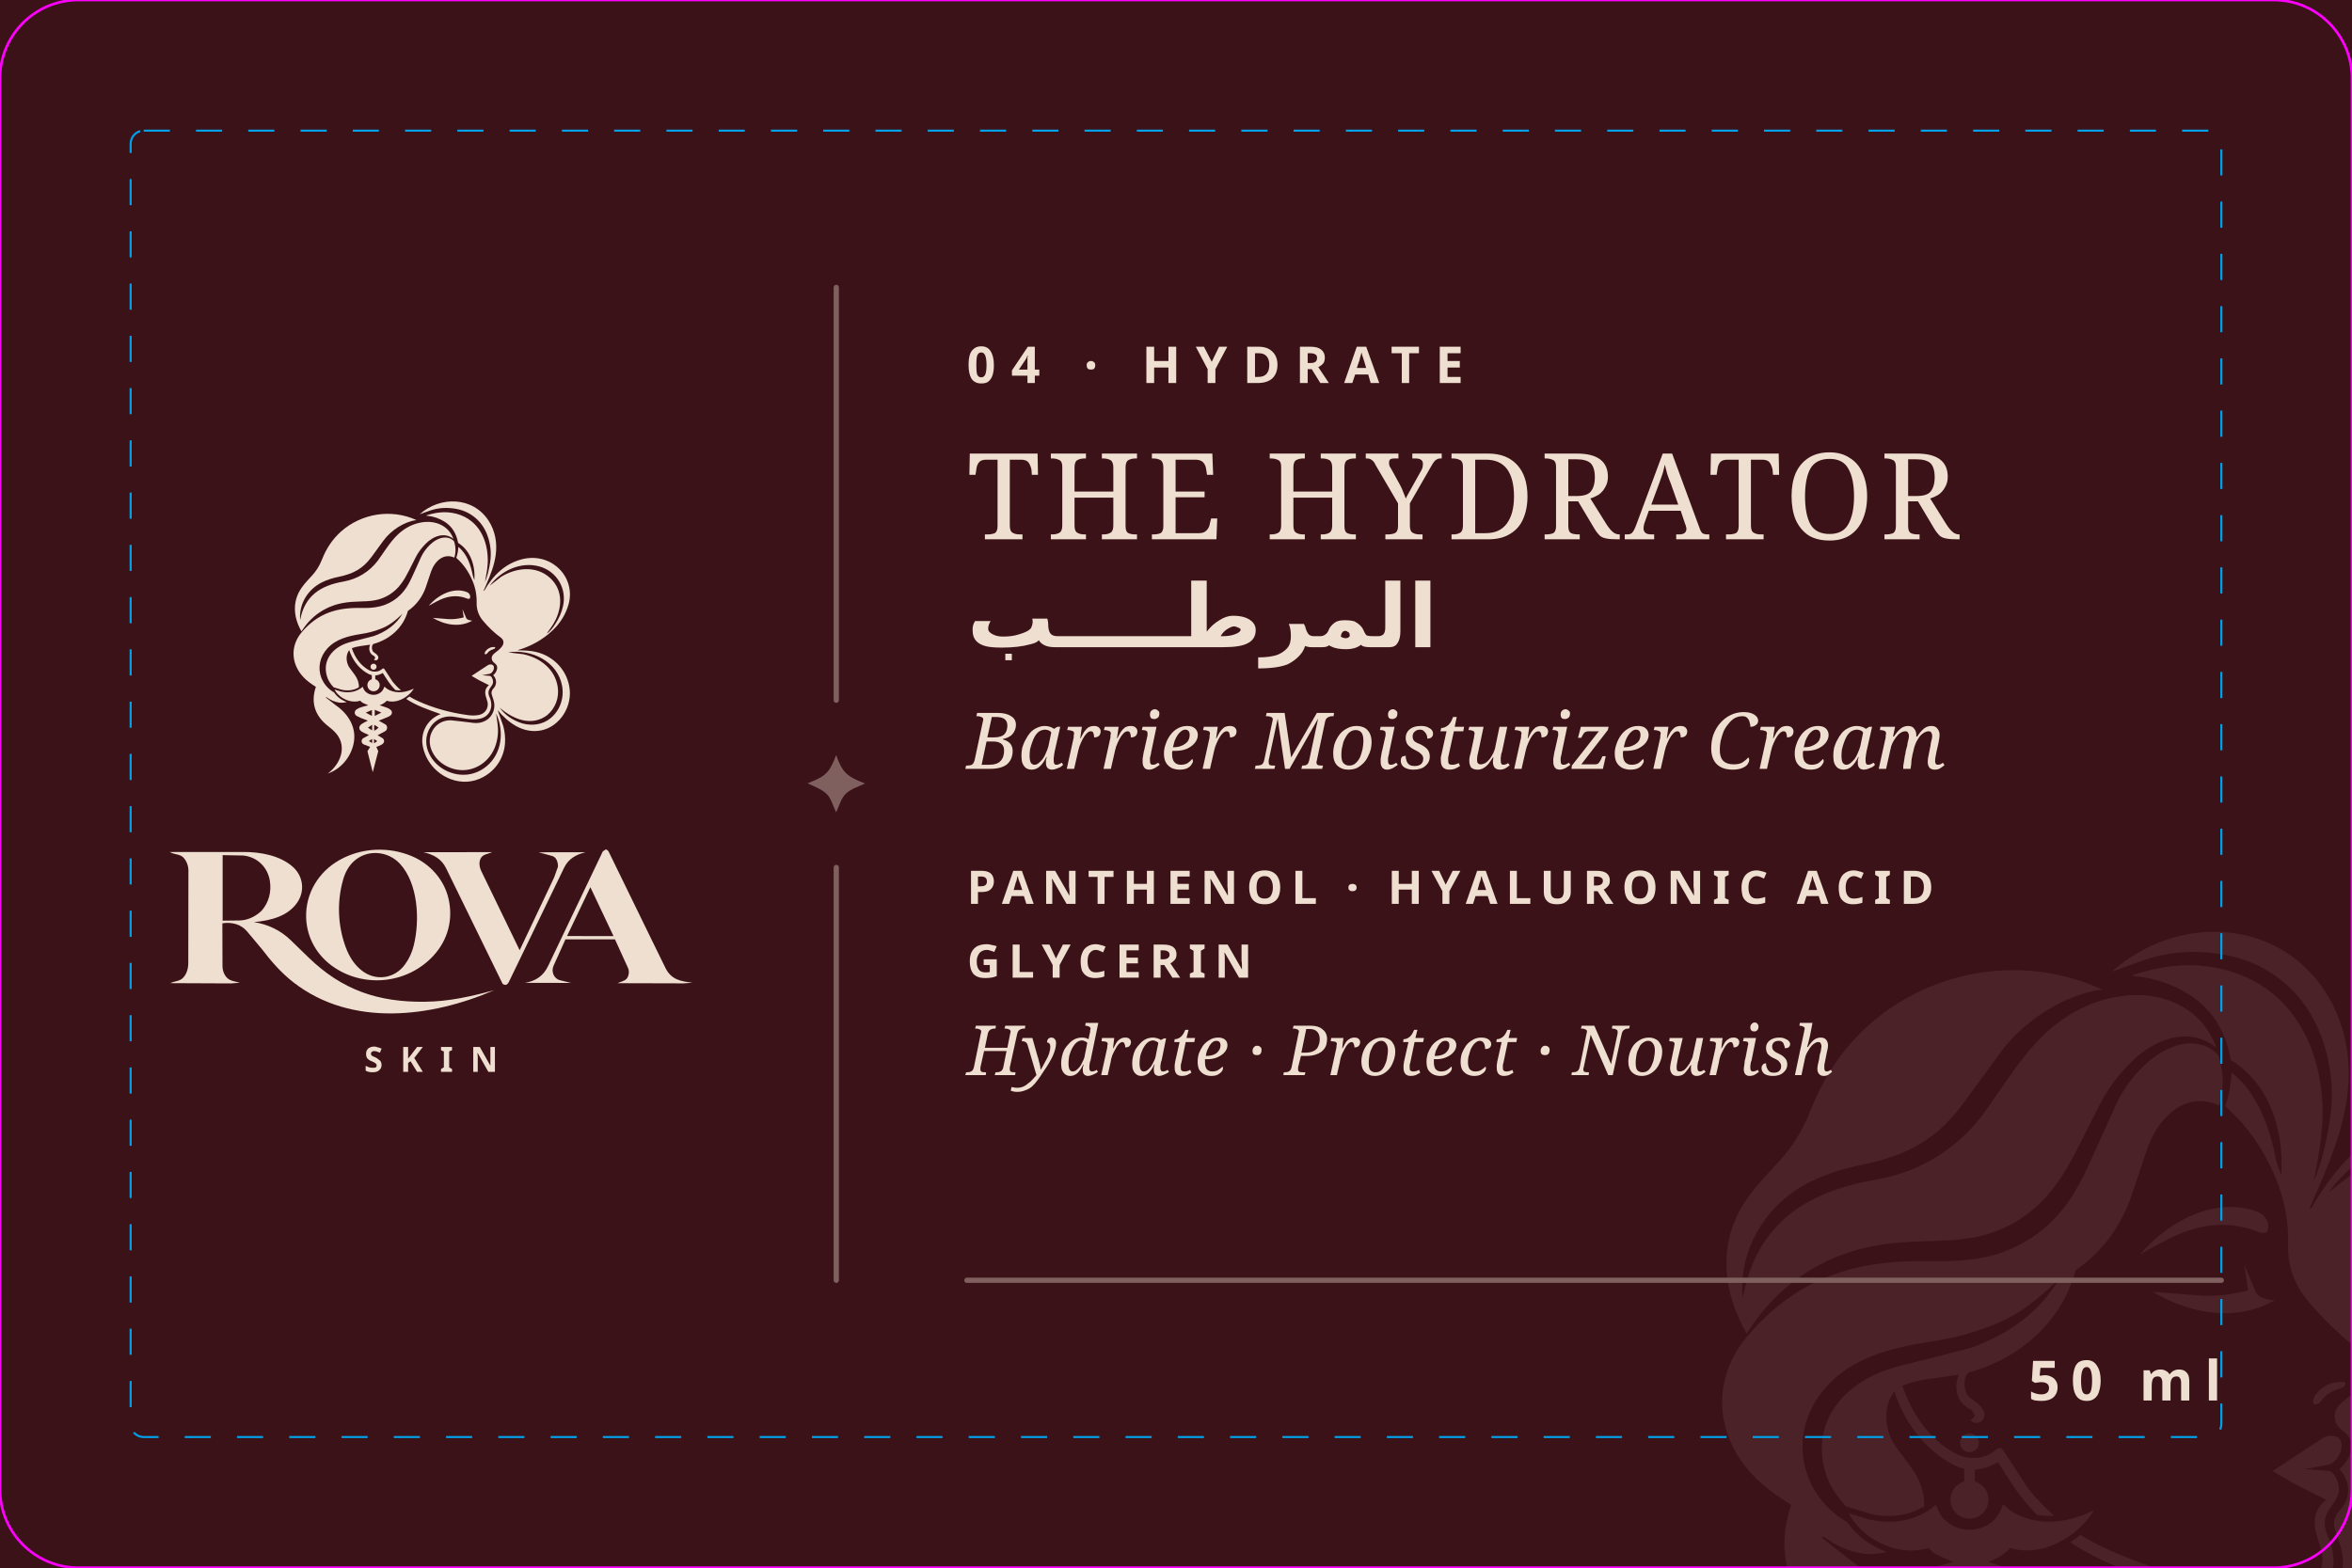
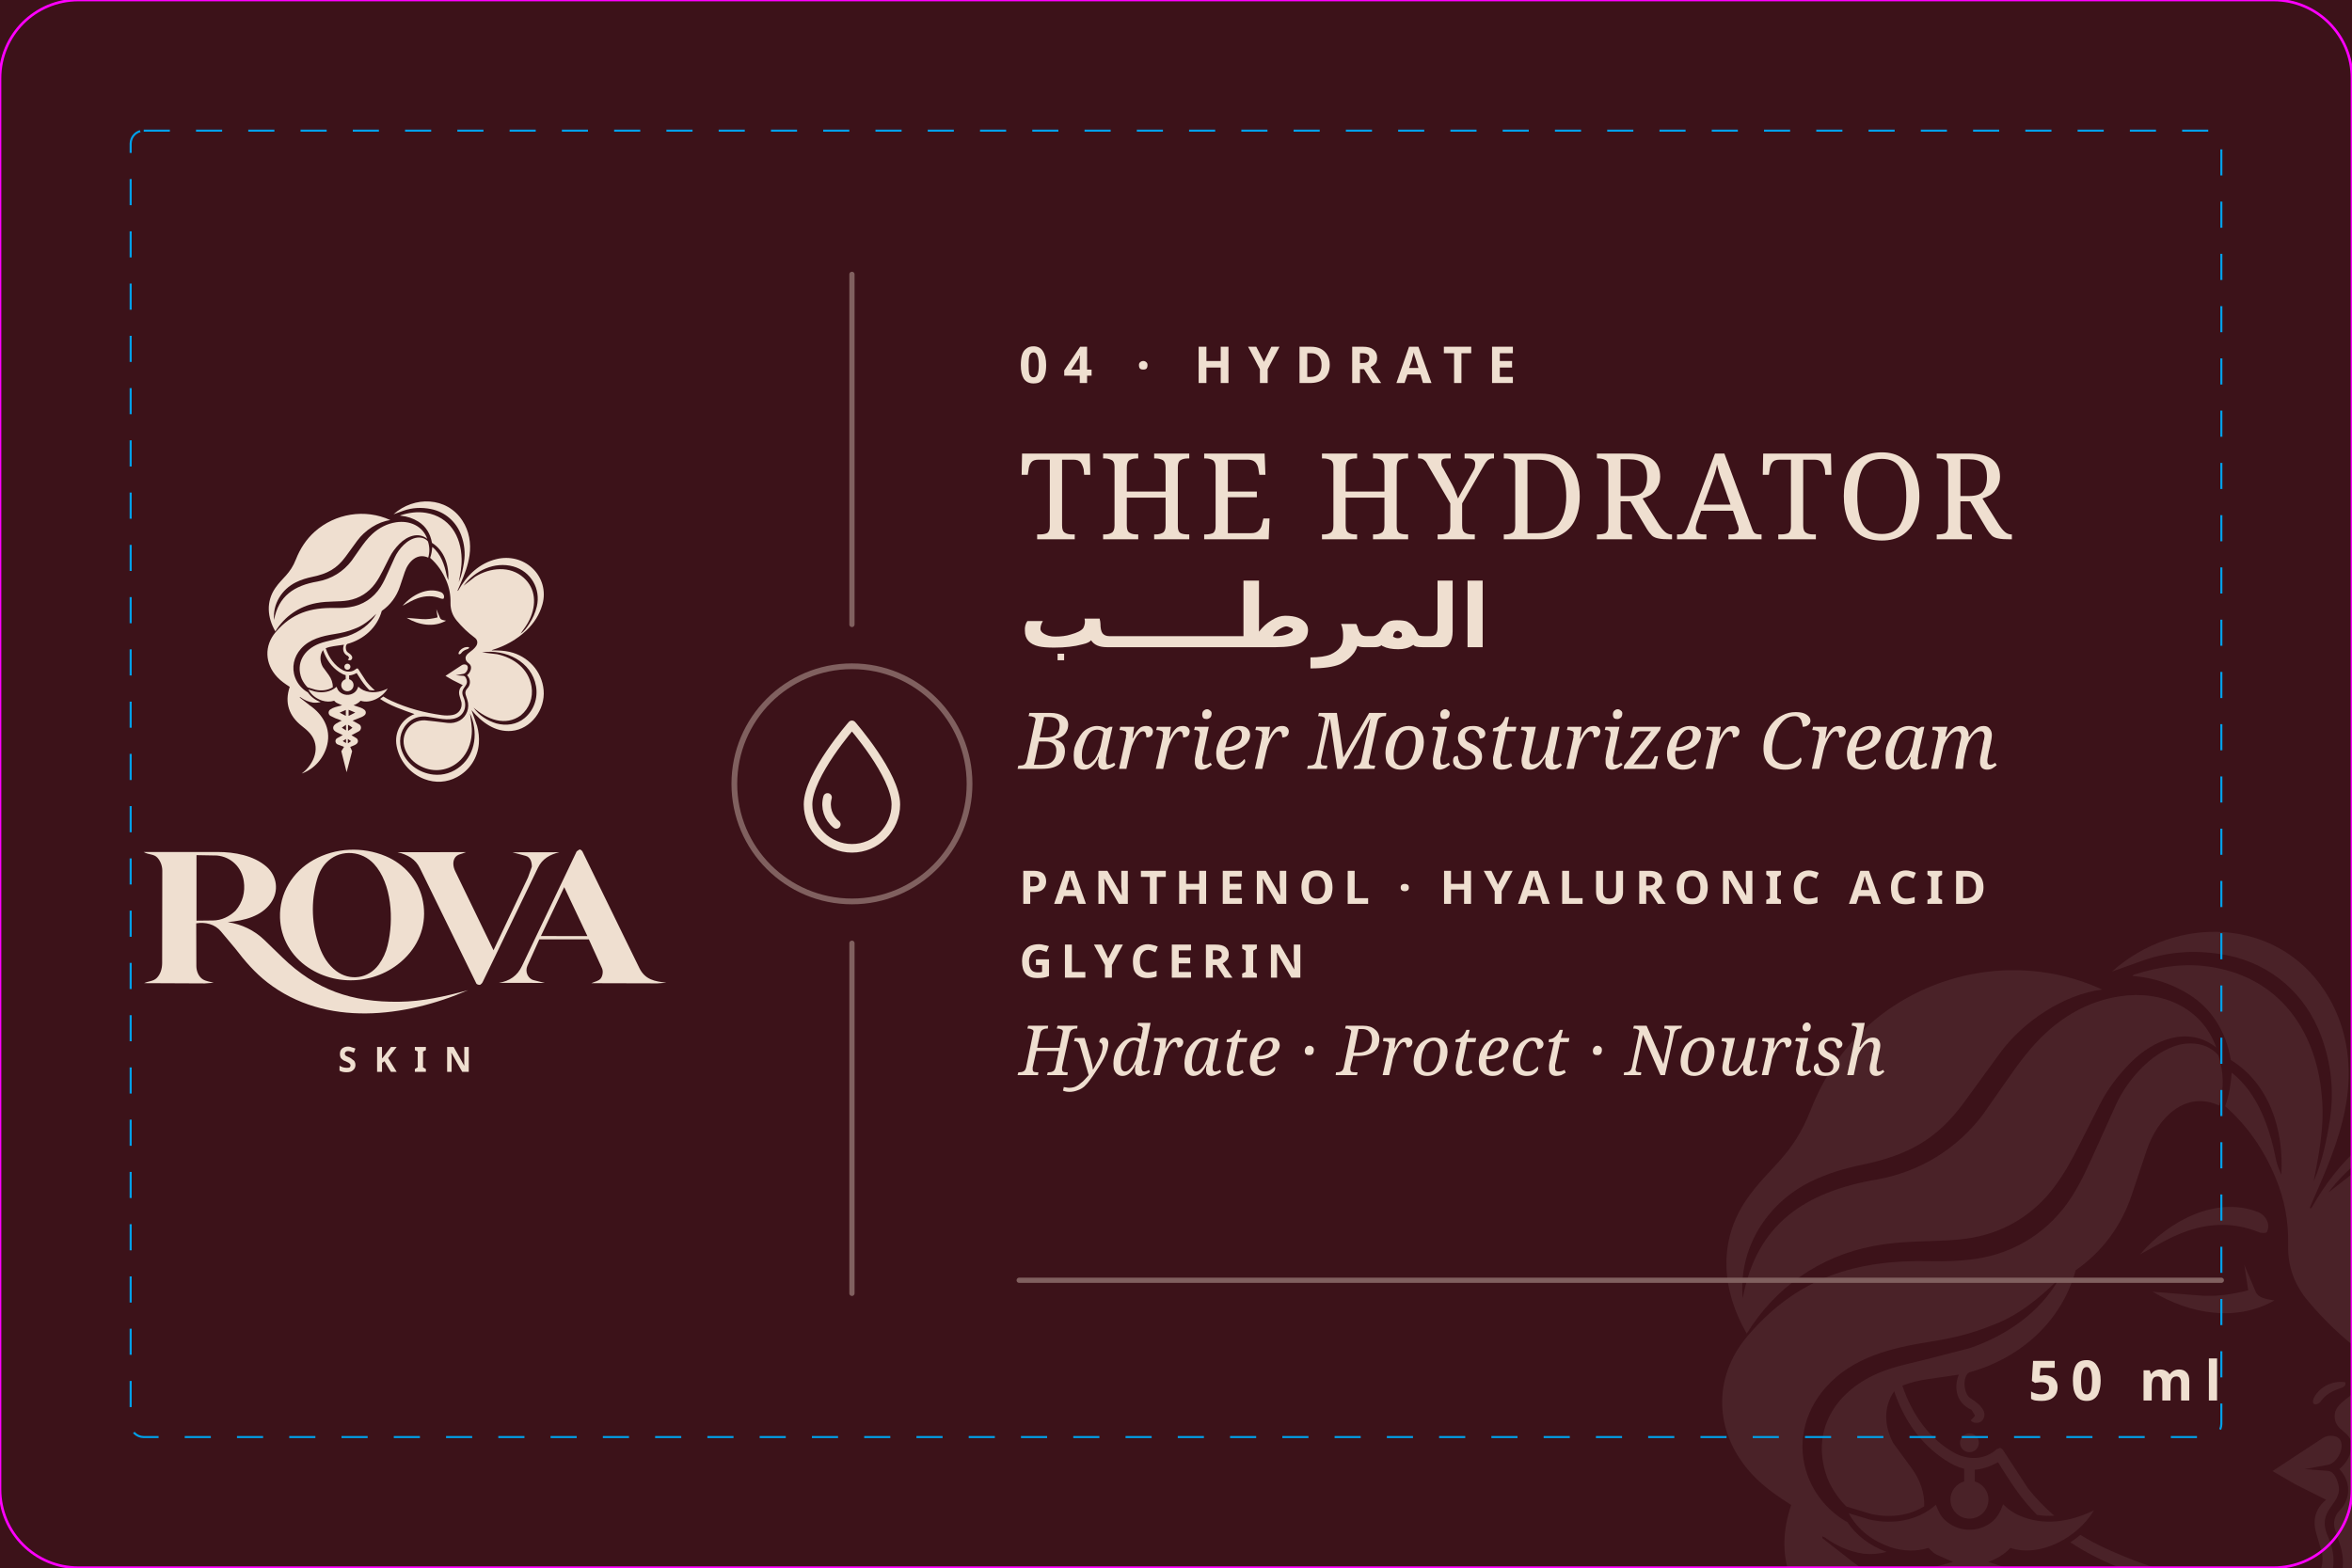
<svg xmlns="http://www.w3.org/2000/svg" width="90mm" height="60mm" viewBox="0 0 90 60">
  <defs>
    <clipPath id="clip0">
      <rect x="-3" y="-3" width="96" height="66" />
    </clipPath>
  </defs>
  <g id="Background">
    <rect x="-3" y="-3" width="96" height="66" fill="#3C1219" id="field" />
  </g>
  <g id="Watermark" clip-path="url(#clip0)">
    <g id="mark" fill="#4A2228" transform="translate(65.5 35) scale(0.08092)">
      <path d="M121.869 245.428C119.413 245.428 117.416 247.419 117.416 249.875C117.416 252.337 119.413 254.328 121.869 254.328C124.331 254.328 126.322 252.337 126.322 249.875C126.322 247.419 124.331 245.428 121.869 245.428" />
      <path d="M380.617 325.122C369.006 334.638 353.917 336.622 339.529 332.785C326.451 328.691 314.349 321.304 306.248 309.641C326.150 327.100 352.929 337.415 375.254 321.003C387.730 310.741 393.643 294.932 390.997 278.854C386.747 253.045 365.489 236.849 340.590 231.545L318.573 228.905C352.725 223.588 391.266 242.187 397.560 278.369C400.605 295.875 394.344 313.878 380.617 325.122M308.527 118.307L291.630 131.464C308.297 109.243 337.126 95.726 364.291 103.271C389.930 110.383 404.842 135.950 398.719 161.831C396.531 171.104 392.726 179.500 387.448 187.523C383.984 192.781 380.428 197.949 374.972 201.472C380.015 194.379 384.809 188.132 388.339 180.535C398.267 159.146 397.402 135.760 379.471 119.715C359.576 101.902 330.773 104.705 308.527 118.307M359.026 228.165C350.767 226.266 342.994 226.043 334.244 225.971C333.373 226.246 332.162 226.037 333.354 225.428C352.398 219.724 369.294 210.247 383.407 196.901C394.717 186.200 402.799 173.482 406.970 158.491C412.282 139.401 406.663 119.387 392.183 105.785C378.234 92.674 358.895 88.038 340.210 92.406C314.879 98.326 296.437 116.172 283.759 138.569C283.169 139.237 282.901 139.218 282.875 138.523L287.046 128.910C292.934 115.340 298.212 101.915 300.354 87.101C302.927 69.223 299.777 51.337 289.974 36.295C267.118 1.212 219.474 0.000 189.264 27.008L203.619 21.867C216.586 17.224 230.260 16.641 243.758 19.300C264.570 23.406 280.910 37.729 288.199 57.526C292.914 70.342 294.420 83.611 292.285 97.206C290.701 107.246 288.690 116.951 284.649 126.192C286.869 114.502 289.116 103.677 288.834 91.993C288.042 58.633 270.870 30.630 236.881 24.932C224.255 22.791 211.923 24.565 199.703 28.429C199.572 28.462 198.806 29.051 199.029 29.065L200.214 29.182C209.389 30.073 217.706 32.902 225.401 37.637C236.698 44.586 243.227 55.693 245.474 68.810C263.594 80.015 270.641 101.686 269.351 123.140C268.493 121.057 267.393 118.680 266.941 116.408C263.922 101.005 258.342 84.652 245.880 74.776C245.421 80.578 244.688 85.425 242.788 90.690C253.483 100.029 261.204 111.483 266.640 124.555C270.890 134.784 272.815 145.158 272.573 156.304C272.344 166.415 275.514 175.112 281.912 182.735C289.738 192.068 298.271 200.260 308.075 207.484C312.266 210.568 312.869 215.644 309.843 219.920C303.792 228.453 294.479 230.313 294.571 237.380C294.663 244.590 302.587 244.361 302.580 251.054C302.574 255.579 300.164 259.430 296.791 262.279C302.358 268.238 302.377 276.352 296.791 282.043C294.564 284.316 293.713 287.715 294.702 290.740L297.236 298.540C300.884 309.772 296.477 322.457 286.182 328.416C280.740 331.566 274.420 332.771 268.225 332.018L250.104 329.824L234.851 328.174C223.725 327.932 213.842 333.315 208.282 342.857C202.493 352.792 202.748 364.278 207.896 374.527C213.207 385.117 222.107 392.786 233.070 397.265C252.226 405.098 273.202 400.507 287.642 385.687C297.498 375.575 302.548 362.392 303.608 348.142C304.375 337.906 302.410 328.626 301.041 318.095C313.000 344.343 309.771 376.361 287.367 395.157C276.149 404.574 262.226 409.112 247.641 407.567C225.925 405.281 206.187 390.546 200.312 369.288C196.311 354.802 200.947 339.117 212.703 329.766C220.489 323.564 230.103 321.534 239.750 323.079L255.526 325.607C269.344 327.821 285.376 328.155 291.951 314.899C295.245 308.252 294.316 300.714 291.369 294.107C285.697 281.382 298.003 279.221 296.470 270.354C296.077 268.055 294.545 263.412 291.460 263.182L280.314 262.338L291.369 260.301C295.488 259.541 299.057 253.117 297.466 249.102C296.228 245.972 291.408 246.031 289.089 247.550L279.161 254.066L265.199 263.254L275.920 269.489L290.537 276.824C285.140 281.205 284.119 286.844 285.907 292.895L288.624 302.057C290.019 311.022 284.558 318.816 275.697 320.440C270.569 321.376 265.310 321.363 259.888 320.630C234.373 317.185 209.579 310.512 186.153 299.771C182.027 297.885 178.092 295.770 174.326 293.432C172.833 294.702 171.248 295.881 169.591 296.955C184.470 306.818 201.262 312.463 219.965 319.117C200.836 326.353 190.076 345.568 193.802 365.726C197.863 387.737 213.508 406.165 234.373 414.103C250.300 420.167 267.190 419.224 282.069 411.195C300.439 401.293 312.332 383.218 313.995 362.366C314.696 353.532 313.720 345.083 311.448 336.498L303.274 313.282C318.383 331.324 337.787 345.751 361.743 343.695C390.336 341.239 411.168 312.424 408.686 284.133C406.263 256.404 385.929 234.361 359.026 228.165" />
      <path d="M66.714 306.242L52.398 295.043C52.306 294.539 52.201 294.087 52.352 294.159L53.413 294.611C58.999 298.671 64.998 301.323 71.914 302.365C75.522 302.725 79.216 302.437 82.693 301.481C74.756 298.560 68.443 293.766 64.186 287.479C55.659 282.580 48.992 275.102 45.443 265.612C39.974 250.956 43.576 235.323 53.950 223.640C66.648 209.357 84.789 205.008 103.342 202.055C113.185 200.509 122.504 198.387 131.699 194.635C144.463 190.123 154.214 182.054 164.162 172.447C154.993 188.492 139.047 199.232 122.164 205.067L101.829 210.319C94.566 212.199 87.428 213.496 80.453 216.233C58.272 224.930 46.013 244.682 55.050 267.524C57.218 272.285 60.132 276.483 63.655 280.007L75.444 283.563C84.664 285.560 93.545 284.231 100.487 279.915C100.722 273.687 98.515 267.335 94.586 261.964L85.889 250.091C81.698 242.429 80.925 233.182 86.282 225.506C90.853 239.023 98.594 250.176 110.192 257.884C113.454 260.046 116.420 261.473 119.361 262.154L119.361 268.153C115.621 269.247 112.877 272.659 112.877 276.752C112.877 281.716 116.905 285.744 121.869 285.744C126.833 285.744 130.861 281.716 130.861 276.752C130.861 272.659 128.117 269.247 124.377 268.153L124.377 262.593C127.789 262.403 131.339 261.244 135.392 259.083C139.806 266.116 143.939 272.790 149.230 278.965C150.730 280.714 152.249 282.371 153.795 283.949C156.434 284.414 159.159 284.545 161.968 284.355C157.462 280.478 153.317 276.169 149.538 271.415L137.776 253.359C137.521 252.960 136.617 252.154 136.205 252.331L134.764 252.901C129.335 257.812 122.006 258.179 115.503 255.049C103.237 248.618 94.652 236.443 90.139 222.854C94.043 221.289 98.005 220.372 102.216 219.763L116.833 217.641C114.128 224.400 116.126 231.394 122.845 234.262L124.364 236.751C124.711 237.314 123.231 238.480 122.458 239.233C123.329 240.621 125.975 240.857 127.396 239.816C128.758 238.814 129.472 236.489 128.542 234.701C127.108 231.970 124.986 230.569 122.137 228.637C119.145 226.607 118.398 218.551 121.745 216.567C145.943 209.907 165.426 192.552 172.106 168.262C184.654 159.565 193.711 147.234 198.544 132.813L205.715 111.424C210.908 95.923 224.137 83.067 239.992 90.369C242.422 82.176 242.094 74.272 239.566 66.597C235.663 62.097 229.907 60.486 223.914 61.122C209.736 62.870 196.691 77.684 191.078 90.114L181.838 110.592C178.288 118.451 175.040 125.917 170.436 133.193C160.134 149.447 143.952 160.115 124.796 162.879C117.710 163.901 110.899 164.149 103.669 163.986C68.024 163.154 40.715 171.668 17.145 199.127C0.000 219.095 1.054 245.540 19.319 265.029C24.709 270.792 31.048 275.088 37.584 279.299C29.706 302.574 36.504 321.822 55.247 336.517C59.615 339.949 63.747 343.276 67.310 347.500C83.361 366.538 73.944 391.718 55.050 406.041C73.924 399.309 87.814 383.002 92.412 363.728C98.018 340.185 85.974 319.543 66.714 306.242" />
      <path d="M76.321 156.834C94.213 153.429 108.555 155.446 123.303 152.846C139.125 150.056 152.675 141.484 162.197 128.608C166.677 122.551 170.141 116.309 173.540 109.584L183.527 89.819C187.240 82.478 192.159 76.073 197.902 70.244C208.970 59.013 225.460 52.470 238.597 62.936C231.714 43.767 212.644 35.738 193.010 38.698C179.827 40.682 168.229 46.727 158.432 55.634C150.940 62.451 145.255 70.264 139.472 78.548L128.228 94.646C115.831 110.985 98.470 121.673 78.201 125.321C44.271 131.117 21.114 146.310 14.650 181.576C12.534 157.974 26.012 136.644 46.563 126.460C54.533 122.511 62.542 120.160 71.272 118.333C92.517 113.886 106.368 106.624 119.361 88.797L136.244 65.640C147.220 50.578 166.565 37.762 184.640 35.502C147.521 18.390 103.814 25.980 74.324 52.248C61.874 63.342 52.804 77.147 46.746 92.596C38.095 114.672 27.145 119.368 16.529 134.712C2.731 154.673 4.807 178.007 16.569 198.237C30.020 176.304 51.284 161.589 76.321 156.834" />
      <path d="M258.185 140.698C238.663 133.055 216.069 144.817 202.591 160.737C210.077 156.677 216.802 152.505 224.681 149.761C235.919 145.839 247.471 145.642 258.794 150.298C259.704 150.678 261.787 150.803 262.429 150.325C264.367 146.932 262.363 142.335 258.185 140.698" />
      <path d="M230.581 180.201L208.505 178.433C226.095 188.944 247.851 192.873 266.063 182.559C262.507 181.904 258.558 181.602 257.190 178.380L251.846 165.741L253.692 177.758C246.050 179.716 238.512 180.836 230.581 180.201" />
      <path d="M287.839 230.497C293.104 222.946 300.609 225.244 299.574 221.230C288.251 219.534 281.539 231.328 285.402 231.708C286.057 231.774 287.380 231.158 287.839 230.497" />
      <path d="M133.336 316.903L123.631 321.828L123.644 312.797L133.336 316.903M122.812 343.551L122.819 334.821C125.176 336.000 126.879 337.054 129.217 339.032C127.272 340.859 125.229 342.136 122.812 343.551M122.576 361.862L122.511 355.483L127.311 358.659L122.576 361.862M115.019 358.600L119.806 355.437L119.891 361.384L115.019 358.600M113.657 338.980L119.813 334.710L119.878 342.968L113.657 338.980M110.467 317.041L119.577 313.079L119.505 321.710L110.467 317.041M180.757 281.814C169.218 287.459 156.703 289.319 145.124 284.146C142.387 282.875 140.134 281.271 137.783 278.972C136.558 282.305 135.111 285.252 132.341 287.414C125.694 292.587 116.243 292.116 110.127 286.294C108.142 284.401 107.114 282.083 105.988 279.214C97.389 286.785 85.797 288.632 74.756 286.209L64.782 283.203C69.137 291.310 76.439 296.497 84.671 299.293C90.578 301.160 96.570 301.409 102.504 299.595C103.702 300.760 104.868 302.129 106.407 302.810L114.108 306.222L104.285 308.888C101.548 309.634 99.020 310.872 96.721 312.496C95.136 313.609 94.278 315.535 94.403 317.355C94.527 319.084 95.542 320.977 97.265 321.809L103.676 324.913L113.539 328.691C108.725 331.259 101.620 333.846 101.115 338.476C100.703 342.333 103.722 344.605 107.507 346.328L115.110 349.799L106.813 354.403C105.045 355.385 104.174 357.415 104.468 359.367C104.704 360.945 105.759 362.766 107.533 363.447L116.957 367.062L112.982 373.362L120.716 404.083L128.778 373.394L125.962 367.049C130.808 365.117 137.416 363.434 137.305 358.450C137.272 356.865 136.336 355.071 134.803 354.167L127.783 350.028L138.634 344.278C140.527 343.276 141.594 341.272 141.712 339.314C141.843 337.297 140.972 335.155 139.093 334.101L129.446 328.711L142.943 323.302C144.417 322.706 145.799 321.750 146.958 320.748C149.420 318.626 149.322 314.991 146.833 312.889C145.150 311.474 143.120 310.315 140.979 309.601L130.834 306.222C135.000 304.618 138.372 302.646 141.228 299.614C155.550 304.290 173.134 294.578 180.757 281.814" />
    </g>
  </g>
  <g id="Logo">
-     <g id="mark-2" fill="#EFDFD0" transform="translate(11.103 18.976) scale(0.02618)">
+     <g id="mark-2" fill="#EFDFD0" transform="translate(10.103 18.976) scale(0.02618)">
      <path d="M121.869 245.428C119.413 245.428 117.416 247.419 117.416 249.875C117.416 252.337 119.413 254.328 121.869 254.328C124.331 254.328 126.322 252.337 126.322 249.875C126.322 247.419 124.331 245.428 121.869 245.428" />
      <path d="M380.617 325.122C369.006 334.638 353.917 336.622 339.529 332.785C326.451 328.691 314.349 321.304 306.248 309.641C326.150 327.100 352.929 337.415 375.254 321.003C387.730 310.741 393.643 294.932 390.997 278.854C386.747 253.045 365.489 236.849 340.590 231.545L318.573 228.905C352.725 223.588 391.266 242.187 397.560 278.369C400.605 295.875 394.344 313.878 380.617 325.122M308.527 118.307L291.630 131.464C308.297 109.243 337.126 95.726 364.291 103.271C389.930 110.383 404.842 135.950 398.719 161.831C396.531 171.104 392.726 179.500 387.448 187.523C383.984 192.781 380.428 197.949 374.972 201.472C380.015 194.379 384.809 188.132 388.339 180.535C398.267 159.146 397.402 135.760 379.471 119.715C359.576 101.902 330.773 104.705 308.527 118.307M359.026 228.165C350.767 226.266 342.994 226.043 334.244 225.971C333.373 226.246 332.162 226.037 333.354 225.428C352.398 219.724 369.294 210.247 383.407 196.901C394.717 186.200 402.799 173.482 406.970 158.491C412.282 139.401 406.663 119.387 392.183 105.785C378.234 92.674 358.895 88.038 340.210 92.406C314.879 98.326 296.437 116.172 283.759 138.569C283.169 139.237 282.901 139.218 282.875 138.523L287.046 128.910C292.934 115.340 298.212 101.915 300.354 87.101C302.927 69.223 299.777 51.337 289.974 36.295C267.118 1.212 219.474 0.000 189.264 27.008L203.619 21.867C216.586 17.224 230.260 16.641 243.758 19.300C264.570 23.406 280.910 37.729 288.199 57.526C292.914 70.342 294.420 83.611 292.285 97.206C290.701 107.246 288.690 116.951 284.649 126.192C286.869 114.502 289.116 103.677 288.834 91.993C288.042 58.633 270.870 30.630 236.881 24.932C224.255 22.791 211.923 24.565 199.703 28.429C199.572 28.462 198.806 29.051 199.029 29.065L200.214 29.182C209.389 30.073 217.706 32.902 225.401 37.637C236.698 44.586 243.227 55.693 245.474 68.810C263.594 80.015 270.641 101.686 269.351 123.140C268.493 121.057 267.393 118.680 266.941 116.408C263.922 101.005 258.342 84.652 245.880 74.776C245.421 80.578 244.688 85.425 242.788 90.690C253.483 100.029 261.204 111.483 266.640 124.555C270.890 134.784 272.815 145.158 272.573 156.304C272.344 166.415 275.514 175.112 281.912 182.735C289.738 192.068 298.271 200.260 308.075 207.484C312.266 210.568 312.869 215.644 309.843 219.920C303.792 228.453 294.479 230.313 294.571 237.380C294.663 244.590 302.587 244.361 302.580 251.054C302.574 255.579 300.164 259.430 296.791 262.279C302.358 268.238 302.377 276.352 296.791 282.043C294.564 284.316 293.713 287.715 294.702 290.740L297.236 298.540C300.884 309.772 296.477 322.457 286.182 328.416C280.740 331.566 274.420 332.771 268.225 332.018L250.104 329.824L234.851 328.174C223.725 327.932 213.842 333.315 208.282 342.857C202.493 352.792 202.748 364.278 207.896 374.527C213.207 385.117 222.107 392.786 233.070 397.265C252.226 405.098 273.202 400.507 287.642 385.687C297.498 375.575 302.548 362.392 303.608 348.142C304.375 337.906 302.410 328.626 301.041 318.095C313.000 344.343 309.771 376.361 287.367 395.157C276.149 404.574 262.226 409.112 247.641 407.567C225.925 405.281 206.187 390.546 200.312 369.288C196.311 354.802 200.947 339.117 212.703 329.766C220.489 323.564 230.103 321.534 239.750 323.079L255.526 325.607C269.344 327.821 285.376 328.155 291.951 314.899C295.245 308.252 294.316 300.714 291.369 294.107C285.697 281.382 298.003 279.221 296.470 270.354C296.077 268.055 294.545 263.412 291.460 263.182L280.314 262.338L291.369 260.301C295.488 259.541 299.057 253.117 297.466 249.102C296.228 245.972 291.408 246.031 289.089 247.550L279.161 254.066L265.199 263.254L275.920 269.489L290.537 276.824C285.140 281.205 284.119 286.844 285.907 292.895L288.624 302.057C290.019 311.022 284.558 318.816 275.697 320.440C270.569 321.376 265.310 321.363 259.888 320.630C234.373 317.185 209.579 310.512 186.153 299.771C182.027 297.885 178.092 295.770 174.326 293.432C172.833 294.702 171.248 295.881 169.591 296.955C184.470 306.818 201.262 312.463 219.965 319.117C200.836 326.353 190.076 345.568 193.802 365.726C197.863 387.737 213.508 406.165 234.373 414.103C250.300 420.167 267.190 419.224 282.069 411.195C300.439 401.293 312.332 383.218 313.995 362.366C314.696 353.532 313.720 345.083 311.448 336.498L303.274 313.282C318.383 331.324 337.787 345.751 361.743 343.695C390.336 341.239 411.168 312.424 408.686 284.133C406.263 256.404 385.929 234.361 359.026 228.165" />
      <path d="M66.714 306.242L52.398 295.043C52.306 294.539 52.201 294.087 52.352 294.159L53.413 294.611C58.999 298.671 64.998 301.323 71.914 302.365C75.522 302.725 79.216 302.437 82.693 301.481C74.756 298.560 68.443 293.766 64.186 287.479C55.659 282.580 48.992 275.102 45.443 265.612C39.974 250.956 43.576 235.323 53.950 223.640C66.648 209.357 84.789 205.008 103.342 202.055C113.185 200.509 122.504 198.387 131.699 194.635C144.463 190.123 154.214 182.054 164.162 172.447C154.993 188.492 139.047 199.232 122.164 205.067L101.829 210.319C94.566 212.199 87.428 213.496 80.453 216.233C58.272 224.930 46.013 244.682 55.050 267.524C57.218 272.285 60.132 276.483 63.655 280.007L75.444 283.563C84.664 285.560 93.545 284.231 100.487 279.915C100.722 273.687 98.515 267.335 94.586 261.964L85.889 250.091C81.698 242.429 80.925 233.182 86.282 225.506C90.853 239.023 98.594 250.176 110.192 257.884C113.454 260.046 116.420 261.473 119.361 262.154L119.361 268.153C115.621 269.247 112.877 272.659 112.877 276.752C112.877 281.716 116.905 285.744 121.869 285.744C126.833 285.744 130.861 281.716 130.861 276.752C130.861 272.659 128.117 269.247 124.377 268.153L124.377 262.593C127.789 262.403 131.339 261.244 135.392 259.083C139.806 266.116 143.939 272.790 149.230 278.965C150.730 280.714 152.249 282.371 153.795 283.949C156.434 284.414 159.159 284.545 161.968 284.355C157.462 280.478 153.317 276.169 149.538 271.415L137.776 253.359C137.521 252.960 136.617 252.154 136.205 252.331L134.764 252.901C129.335 257.812 122.006 258.179 115.503 255.049C103.237 248.618 94.652 236.443 90.139 222.854C94.043 221.289 98.005 220.372 102.216 219.763L116.833 217.641C114.128 224.400 116.126 231.394 122.845 234.262L124.364 236.751C124.711 237.314 123.231 238.480 122.458 239.233C123.329 240.621 125.975 240.857 127.396 239.816C128.758 238.814 129.472 236.489 128.542 234.701C127.108 231.970 124.986 230.569 122.137 228.637C119.145 226.607 118.398 218.551 121.745 216.567C145.943 209.907 165.426 192.552 172.106 168.262C184.654 159.565 193.711 147.234 198.544 132.813L205.715 111.424C210.908 95.923 224.137 83.067 239.992 90.369C242.422 82.176 242.094 74.272 239.566 66.597C235.663 62.097 229.907 60.486 223.914 61.122C209.736 62.870 196.691 77.684 191.078 90.114L181.838 110.592C178.288 118.451 175.040 125.917 170.436 133.193C160.134 149.447 143.952 160.115 124.796 162.879C117.710 163.901 110.899 164.149 103.669 163.986C68.024 163.154 40.715 171.668 17.145 199.127C0.000 219.095 1.054 245.540 19.319 265.029C24.709 270.792 31.048 275.088 37.584 279.299C29.706 302.574 36.504 321.822 55.247 336.517C59.615 339.949 63.747 343.276 67.310 347.500C83.361 366.538 73.944 391.718 55.050 406.041C73.924 399.309 87.814 383.002 92.412 363.728C98.018 340.185 85.974 319.543 66.714 306.242" />
      <path d="M76.321 156.834C94.213 153.429 108.555 155.446 123.303 152.846C139.125 150.056 152.675 141.484 162.197 128.608C166.677 122.551 170.141 116.309 173.540 109.584L183.527 89.819C187.240 82.478 192.159 76.073 197.902 70.244C208.970 59.013 225.460 52.470 238.597 62.936C231.714 43.767 212.644 35.738 193.010 38.698C179.827 40.682 168.229 46.727 158.432 55.634C150.940 62.451 145.255 70.264 139.472 78.548L128.228 94.646C115.831 110.985 98.470 121.673 78.201 125.321C44.271 131.117 21.114 146.310 14.650 181.576C12.534 157.974 26.012 136.644 46.563 126.460C54.533 122.511 62.542 120.160 71.272 118.333C92.517 113.886 106.368 106.624 119.361 88.797L136.244 65.640C147.220 50.578 166.565 37.762 184.640 35.502C147.521 18.390 103.814 25.980 74.324 52.248C61.874 63.342 52.804 77.147 46.746 92.596C38.095 114.672 27.145 119.368 16.529 134.712C2.731 154.673 4.807 178.007 16.569 198.237C30.020 176.304 51.284 161.589 76.321 156.834" />
      <path d="M258.185 140.698C238.663 133.055 216.069 144.817 202.591 160.737C210.077 156.677 216.802 152.505 224.681 149.761C235.919 145.839 247.471 145.642 258.794 150.298C259.704 150.678 261.787 150.803 262.429 150.325C264.367 146.932 262.363 142.335 258.185 140.698" />
      <path d="M230.581 180.201L208.505 178.433C226.095 188.944 247.851 192.873 266.063 182.559C262.507 181.904 258.558 181.602 257.190 178.380L251.846 165.741L253.692 177.758C246.050 179.716 238.512 180.836 230.581 180.201" />
      <path d="M287.839 230.497C293.104 222.946 300.609 225.244 299.574 221.230C288.251 219.534 281.539 231.328 285.402 231.708C286.057 231.774 287.380 231.158 287.839 230.497" />
      <path d="M133.336 316.903L123.631 321.828L123.644 312.797L133.336 316.903M122.812 343.551L122.819 334.821C125.176 336.000 126.879 337.054 129.217 339.032C127.272 340.859 125.229 342.136 122.812 343.551M122.576 361.862L122.511 355.483L127.311 358.659L122.576 361.862M115.019 358.600L119.806 355.437L119.891 361.384L115.019 358.600M113.657 338.980L119.813 334.710L119.878 342.968L113.657 338.980M110.467 317.041L119.577 313.079L119.505 321.710L110.467 317.041M180.757 281.814C169.218 287.459 156.703 289.319 145.124 284.146C142.387 282.875 140.134 281.271 137.783 278.972C136.558 282.305 135.111 285.252 132.341 287.414C125.694 292.587 116.243 292.116 110.127 286.294C108.142 284.401 107.114 282.083 105.988 279.214C97.389 286.785 85.797 288.632 74.756 286.209L64.782 283.203C69.137 291.310 76.439 296.497 84.671 299.293C90.578 301.160 96.570 301.409 102.504 299.595C103.702 300.760 104.868 302.129 106.407 302.810L114.108 306.222L104.285 308.888C101.548 309.634 99.020 310.872 96.721 312.496C95.136 313.609 94.278 315.535 94.403 317.355C94.527 319.084 95.542 320.977 97.265 321.809L103.676 324.913L113.539 328.691C108.725 331.259 101.620 333.846 101.115 338.476C100.703 342.333 103.722 344.605 107.507 346.328L115.110 349.799L106.813 354.403C105.045 355.385 104.174 357.415 104.468 359.367C104.704 360.945 105.759 362.766 107.533 363.447L116.957 367.062L112.982 373.362L120.716 404.083L128.778 373.394L125.962 367.049C130.808 365.117 137.416 363.434 137.305 358.450C137.272 356.865 136.336 355.071 134.803 354.167L127.783 350.028L138.634 344.278C140.527 343.276 141.594 341.272 141.712 339.314C141.843 337.297 140.972 335.155 139.093 334.101L129.446 328.711L142.943 323.302C144.417 322.706 145.799 321.750 146.958 320.748C149.420 318.626 149.322 314.991 146.833 312.889C145.150 311.474 143.120 310.315 140.979 309.601L130.834 306.222C135.000 304.618 138.372 302.646 141.228 299.614C155.550 304.290 173.134 294.578 180.757 281.814" />
    </g>
-     <g id="wordmark" fill="#EFDFD0" transform="translate(6.5 32.396) scale(0.051751)">
+     <g id="wordmark" fill="#EFDFD0" transform="translate(5.5 32.396) scale(0.051751)">
      <path d="M67.868 47.511C73.248 41.317 75.140 33.602 73.979 25.712C72.458 15.373 64.584 7.684 54.121 6.701L39.013 6.428L39.016 54.878L51.190 54.747C57.472 54.682 63.233 51.934 67.868 47.511M239.830 106.297C193.351 126.408 134.495 133.922 91.493 100.605C82.191 93.397 74.808 84.818 67.721 75.539L56.998 62.747C52.567 57.459 45.619 55.784 38.823 56.857L38.913 88.482C38.923 92.219 40.581 96.372 43.728 98.294C46.062 99.717 48.830 99.959 51.733 100.796L45.151 101.297L0.270 101.099C3.553 99.553 7.087 99.813 9.670 97.226C12.406 94.489 13.612 90.351 13.620 86.203L13.726 17.871C13.731 14.338 12.344 10.779 10.169 8.376C7.452 5.373 3.674 6.335 0.000 4.130L54.571 4.097C67.253 4.089 81.256 6.706 90.664 14.853C98.642 21.762 100.103 33.038 94.071 41.654C87.028 51.710 74.489 54.824 62.111 55.961C72.404 57.536 81.727 61.931 89.285 69.263L102.429 82.013C127.316 106.153 153.821 115.296 188.784 114.861C206.238 114.645 222.419 111.030 239.830 106.297" />
      <path d="M173.738 87.427C176.967 83.030 179.052 78.390 180.338 73.169C185.011 54.229 183.467 27.439 170.279 12.987C161.471 3.338 146.461 1.948 136.536 10.525C132.336 14.156 129.678 19.086 128.121 24.523C123.438 40.879 124.133 58.414 129.964 74.365C132.560 81.468 136.441 87.641 142.261 92.052C152.398 99.730 166.100 97.821 173.738 87.427M121.670 89.571C108.966 81.115 101.253 67.731 100.765 52.747C100.180 34.788 109.910 18.762 125.486 10.013C141.788 0.854 161.731 0.000 178.835 7.156C192.705 12.962 202.674 24.729 205.909 38.082C209.736 53.867 205.562 69.157 194.957 80.721C176.298 101.068 144.896 105.026 121.670 89.571" />
      <path d="M328.040 66.288L310.912 30.102L293.671 66.275L328.040 66.288M338.842 90.062L329.123 68.717L292.495 68.730L283.710 88.215C281.762 92.533 283.941 97.803 288.409 98.912L296.543 100.935L262.606 100.888C270.599 99.499 276.258 95.726 279.747 88.279L320.124 3.659L322.114 2.311C322.636 1.956 324.062 3.060 324.381 3.711L357.321 71.244L366.444 89.854C370.697 98.531 377.774 99.810 386.466 100.760L379.933 101.259L330.963 101.133C333.760 99.892 336.231 99.542 337.751 97.824C339.200 96.187 339.975 92.546 338.842 90.062" />
      <path d="M282.423 6.968L272.601 4.331L307.299 4.267C300.328 5.993 294.693 9.153 291.530 15.692L250.594 100.345C250.216 101.128 249.374 101.941 248.862 102.260C248.252 102.641 246.292 102.111 245.934 101.377L204.288 16.207C200.871 9.223 195.217 6.114 187.603 4.256L238.340 4.210C234.941 5.738 231.660 5.635 229.926 8.667C228.307 11.500 228.814 15.208 230.322 18.324L258.636 76.761L284.147 22.895L286.973 14.989C286.993 11.737 286.039 7.939 282.423 6.968" />
    </g>
-     <text x="16.5" y="41.024" font-family="Syne" font-size="1.333" font-weight="700" letter-spacing="0.64" text-anchor="middle" fill="#EFDFD0" id="skin">SKIN</text>
+     <text x="15.5" y="41.024" font-family="Syne" font-size="1.333" font-weight="700" letter-spacing="0.64" text-anchor="middle" fill="#EFDFD0" id="skin">SKIN</text>
  </g>
  <g id="Rules">
-     <line x1="32" y1="11" x2="32" y2="26.8" stroke="#80605F" stroke-width="0.2" stroke-linecap="round" />
-     <g id="sparkle" fill="#80605F" transform="translate(30.9 28.9) scale(0.101819)">
-       <path d="M10.754 21.493C9.524 19.081 8.885 16.151 7.095 14.510C5.113 12.691 2.390 11.714 0.000 10.620C6.749 7.980 8.192 6.786 10.758 0.000C13.154 6.594 14.735 8.025 21.607 10.670C19.248 11.820 16.418 12.628 14.468 14.441C12.639 16.141 11.950 18.967 10.754 21.493" />
+     <line x1="32.6" y1="10.5" x2="32.6" y2="23.9" stroke="#80605F" stroke-width="0.2" stroke-linecap="round" />
+     <line x1="32.6" y1="36.1" x2="32.6" y2="49.5" stroke="#80605F" stroke-width="0.2" stroke-linecap="round" />
+     <line x1="39" y1="49" x2="85" y2="49" stroke="#80605F" stroke-width="0.2" stroke-linecap="round" />
+   </g>
+   <g id="Icon">
+     <circle cx="32.6" cy="30" r="4.5" fill="none" stroke="#80605F" stroke-width="0.22" id="medallion" />
+     <g id="icon-hydrate" fill="none" stroke="#EFDFD0" stroke-width="1.25" stroke-linecap="round" stroke-linejoin="round" transform="translate(29.45 26.85) scale(0.2625)">
+       <path d="M12 3.4 C12 3.4 5.6 10.7 5.6 15 C5.6 18.53 8.47 21.4 12 21.4 C15.53 21.4 18.4 18.53 18.4 15 C18.4 10.7 12 3.4 12 3.4 Z" />
+       <path d="M9.722 17.916 C8.534 16.987 8.028 15.430 8.443 13.980" />
    </g>
-     <line x1="32" y1="33.2" x2="32" y2="49" stroke="#80605F" stroke-width="0.2" stroke-linecap="round" />
-     <line x1="37" y1="49" x2="85" y2="49" stroke="#80605F" stroke-width="0.2" stroke-linecap="round" />
  </g>
  <g id="Text">
-     <text x="37" y="14.662" font-family="Syne" font-size="1.94" font-weight="700" letter-spacing="0.582" text-anchor="start" fill="#EFDFD0" id="step">04 · HYDRATE</text>
-     <text x="37" y="20.64" font-family="Georgia" font-size="4.586" letter-spacing="0.229" text-anchor="start" fill="#EFDFD0" id="name">THE HYDRATOR</text>
-     <text x="37" y="29.424" font-family="Georgia" font-size="2.999" font-style="italic" text-anchor="start" fill="#EFDFD0" id="descriptor">Barrier Moisturizer Cream</text>
-     <text x="37" y="34.594" font-family="Syne" font-size="1.764" font-weight="700" letter-spacing="0.318" text-anchor="start" fill="#EFDFD0" id="actives">PANTHENOL · HYALURONIC ACID</text>
-     <text x="37" y="37.416" font-family="Syne" font-size="1.764" font-weight="700" letter-spacing="0.318" text-anchor="start" fill="#EFDFD0" id="actives-2">GLYCERIN</text>
-     <text x="37" y="41.149" font-family="Georgia" font-size="2.646" font-style="italic" text-anchor="start" fill="#EFDFD0" id="benefits_italic">Hydrate · Protect · Nourish</text>
+     <text x="39" y="14.662" font-family="Syne" font-size="1.94" font-weight="700" letter-spacing="0.582" text-anchor="start" fill="#EFDFD0" id="step">04 · HYDRATE</text>
+     <text x="39" y="20.64" font-family="Georgia" font-size="4.586" letter-spacing="0.229" text-anchor="start" fill="#EFDFD0" id="name">THE HYDRATOR</text>
+     <text x="39" y="29.424" font-family="Georgia" font-size="2.999" font-style="italic" text-anchor="start" fill="#EFDFD0" id="descriptor">Barrier Moisturizer Cream</text>
+     <text x="39" y="34.594" font-family="Syne" font-size="1.764" font-weight="700" letter-spacing="0.318" text-anchor="start" fill="#EFDFD0" id="actives">PANTHENOL · HYALURONIC ACID</text>
+     <text x="39" y="37.416" font-family="Syne" font-size="1.764" font-weight="700" letter-spacing="0.318" text-anchor="start" fill="#EFDFD0" id="actives-2">GLYCERIN</text>
+     <text x="39" y="41.149" font-family="Georgia" font-size="2.646" font-style="italic" text-anchor="start" fill="#EFDFD0" id="benefits_italic">Hydrate · Protect · Nourish</text>
    <text x="85" y="53.6" font-family="Syne" font-size="2.117" font-weight="700" letter-spacing="0.423" text-anchor="end" fill="#EFDFD0" id="size">50 ml</text>
  </g>
  <g id="Arabic">
-     <text x="37" y="24.772" font-family="Amiri" font-size="3.351" font-weight="700" text-anchor="start" fill="#EFDFD0" id="arabic" xml:lang="ar">المرطــــب</text>
+     <text x="39" y="24.772" font-family="Amiri" font-size="3.351" font-weight="700" text-anchor="start" fill="#EFDFD0" id="arabic" xml:lang="ar">المرطــــب</text>
  </g>
  <g id="Dieline">
    <rect x="0" y="0" width="90" height="60" rx="3" fill="none" stroke="#FF00FF" stroke-width="0.1" id="CutContour" />
    <rect x="5" y="5" width="80" height="50" rx="0.5" fill="none" stroke="#00A0E9" stroke-width="0.08" stroke-dasharray="1 1" id="SafeArea" />
  </g>
</svg>
